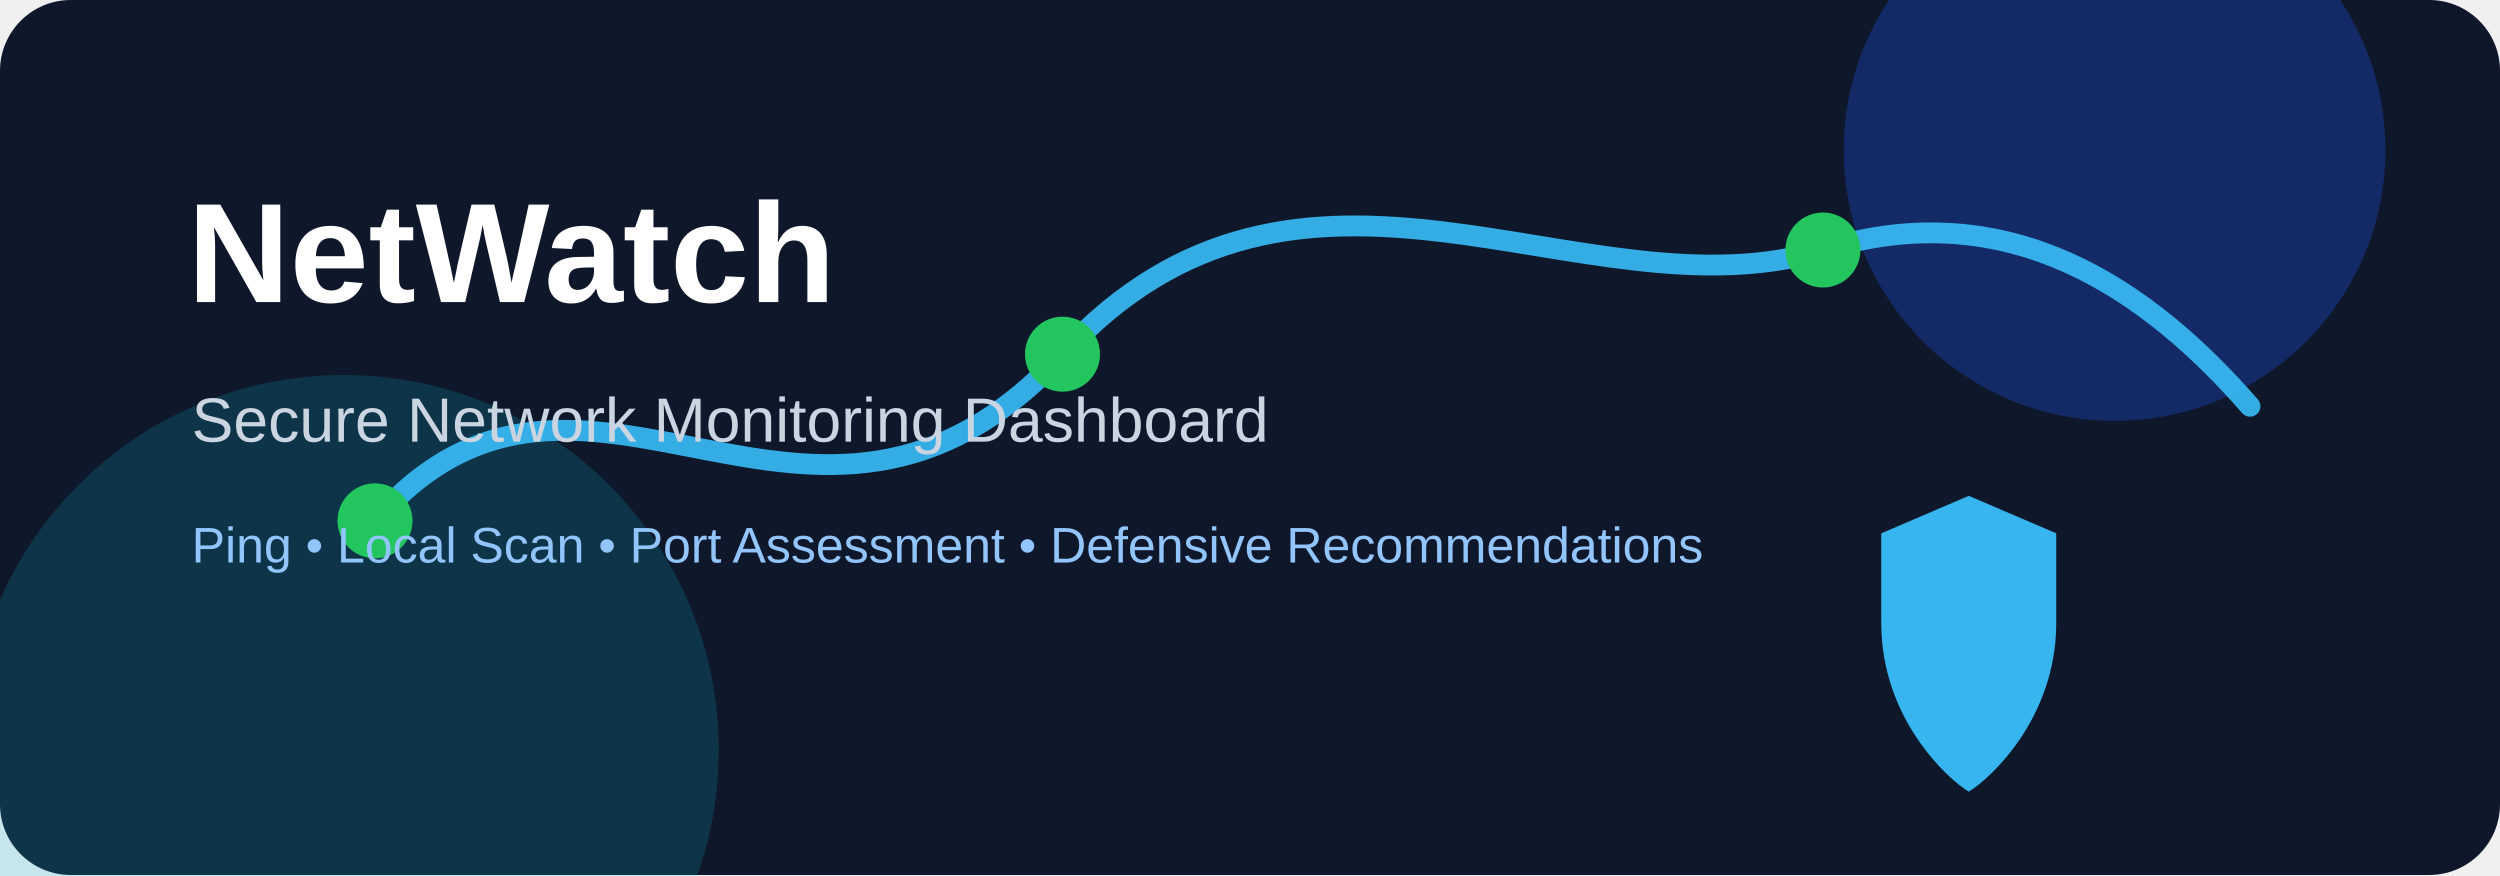
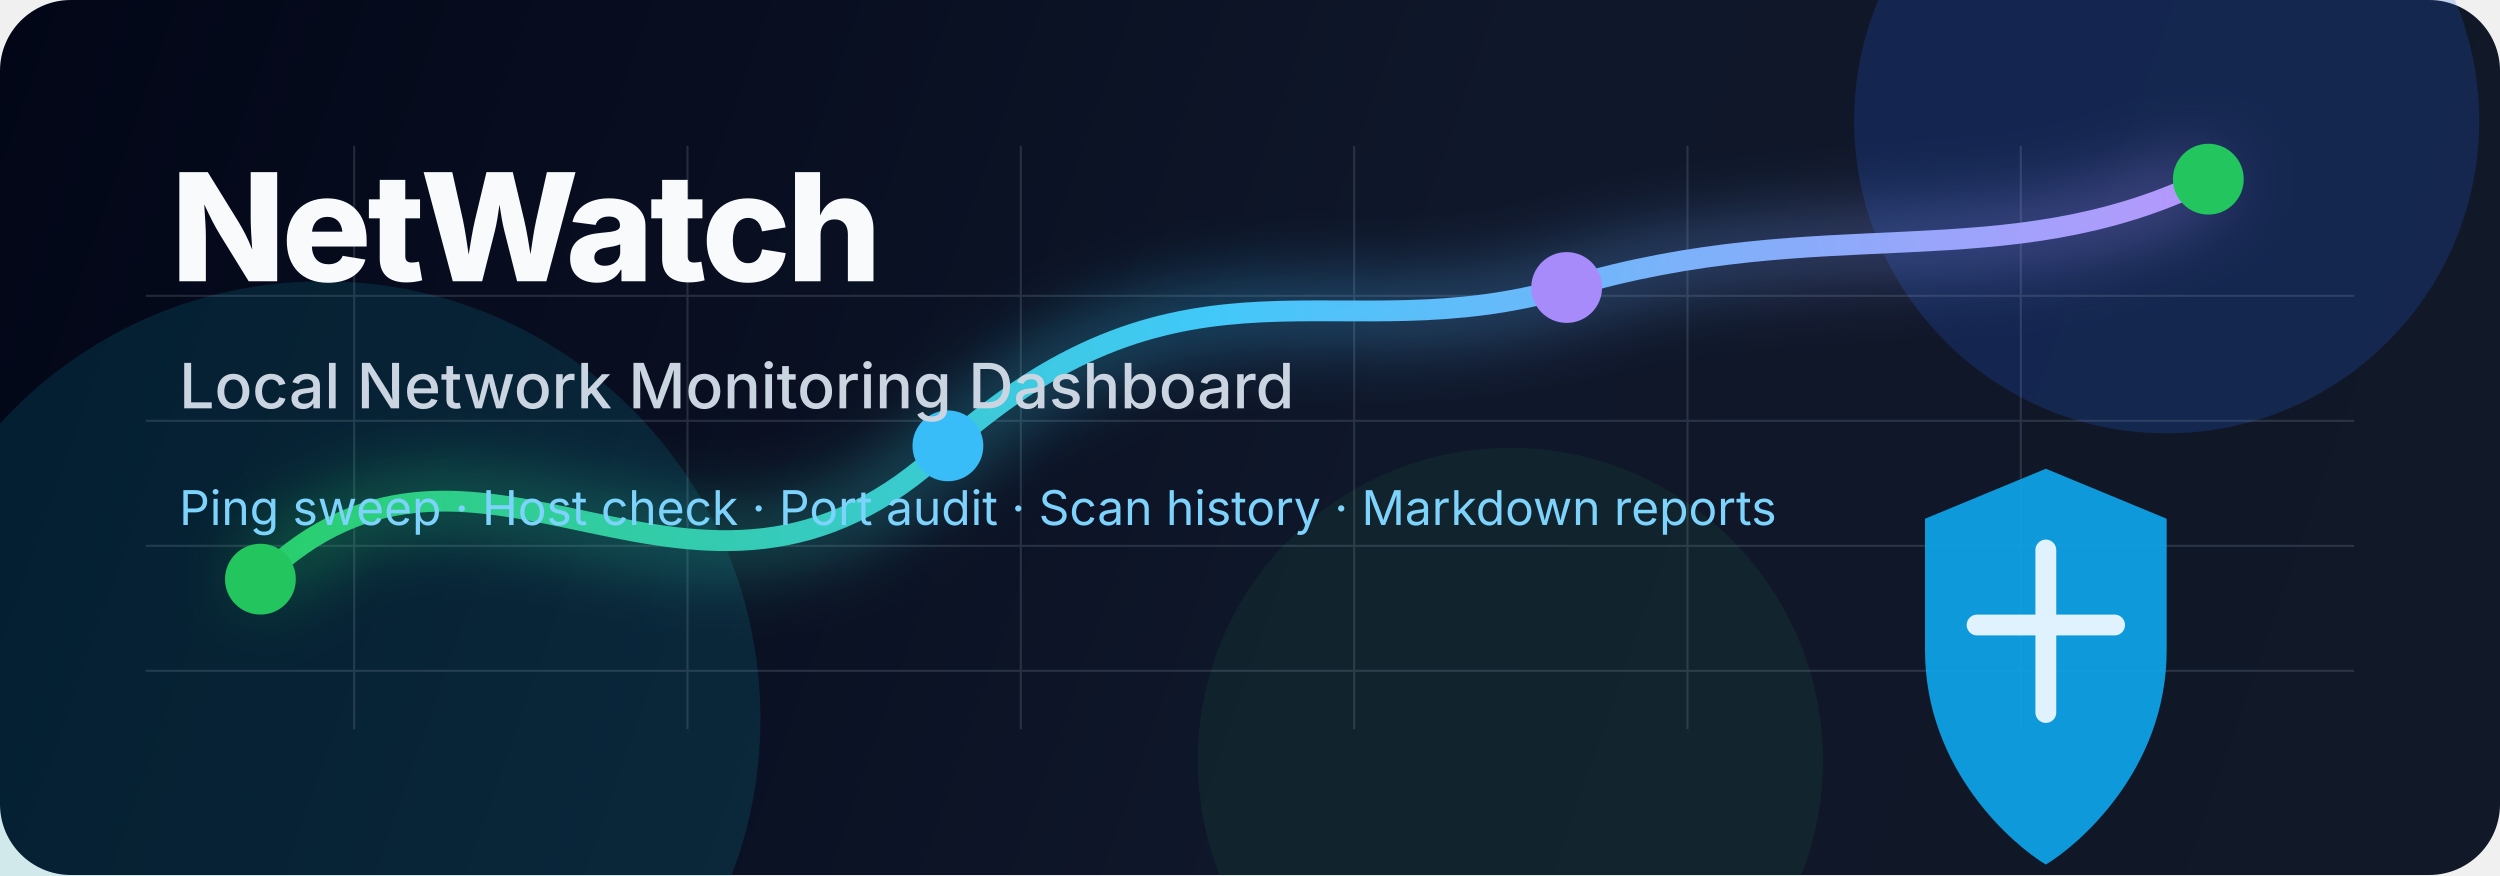
<svg xmlns="http://www.w3.org/2000/svg" width="1200" height="420" viewBox="0 0 1200 420" fill="none">
-   <rect width="1200" height="420" rx="34" fill="#0F172A" />
-   <circle cx="1015" cy="72" r="130" fill="#1D4ED8" opacity="0.35" />
-   <circle cx="165" cy="360" r="180" fill="#06B6D4" opacity="0.18" />
-   <path d="M180 250C280 135 390 300 510 170C625 45 760 155 875 120C965 92 1032 140 1080 195" stroke="#38BDF8" stroke-width="10" stroke-linecap="round" opacity="0.9" />
-   <circle cx="180" cy="250" r="18" fill="#22C55E" />
-   <circle cx="510" cy="170" r="18" fill="#22C55E" />
-   <circle cx="875" cy="120" r="18" fill="#22C55E" />
-   <path d="M945 238 l42 18 v43 c0 46 -32 75 -42 81 c-10 -6 -42 -35 -42 -81 v-43 l42 -18z" fill="#38BDF8" opacity="0.95" />
-   <text x="90" y="145" fill="white" font-family="Arial, Helvetica, sans-serif" font-size="68" font-weight="700">NetWatch</text>
-   <text x="92" y="212" fill="#CBD5E1" font-family="Arial, Helvetica, sans-serif" font-size="30">Secure Network Monitoring Dashboard</text>
-   <text x="92" y="270" fill="#93C5FD" font-family="Arial, Helvetica, sans-serif" font-size="24">Ping • Local Scan • Port Assessment • Defensive Recommendations</text>
+   <defs>
+     <linearGradient id="bg" x1="0" y1="0" x2="1200" y2="420" gradientUnits="userSpaceOnUse">
+       <stop stop-color="#020617" />
+       <stop offset="0.55" stop-color="#0F172A" />
+       <stop offset="1" stop-color="#111827" />
+     </linearGradient>
+     <linearGradient id="line" x1="130" y1="278" x2="1050" y2="118" gradientUnits="userSpaceOnUse">
+       <stop stop-color="#22C55E" />
+       <stop offset="0.5" stop-color="#38BDF8" />
+       <stop offset="1" stop-color="#A78BFA" />
+     </linearGradient>
+     <filter id="glow" x="-30" y="-30" width="1260" height="480" filterUnits="userSpaceOnUse" color-interpolation-filters="sRGB">
+       <feGaussianBlur stdDeviation="18" result="blur" />
+       <feBlend in="SourceGraphic" in2="blur" mode="screen" />
+     </filter>
+   </defs>
+   <rect width="1200" height="420" rx="34" fill="url(#bg)" />
+   <circle cx="1040" cy="58" r="150" fill="#2563EB" opacity="0.20" />
+   <circle cx="155" cy="345" r="210" fill="#06B6D4" opacity="0.13" />
+   <circle cx="725" cy="365" r="150" fill="#22C55E" opacity="0.08" />
+   <g opacity="0.20">
+     <path d="M70 322H1130" stroke="#94A3B8" />
+     <path d="M70 262H1130" stroke="#94A3B8" />
+     <path d="M70 202H1130" stroke="#94A3B8" />
+     <path d="M70 142H1130" stroke="#94A3B8" />
+     <path d="M170 70V350" stroke="#94A3B8" />
+     <path d="M330 70V350" stroke="#94A3B8" />
+     <path d="M490 70V350" stroke="#94A3B8" />
+     <path d="M650 70V350" stroke="#94A3B8" />
+     <path d="M810 70V350" stroke="#94A3B8" />
+     <path d="M970 70V350" stroke="#94A3B8" />
+   </g>
+   <path d="M125 278C230 175 333 330 455 214C570 112 642 170 752 138C876 101 962 134 1060 86" stroke="url(#line)" stroke-width="10" stroke-linecap="round" filter="url(#glow)" />
+   <g>
+     <circle cx="125" cy="278" r="17" fill="#22C55E" />
+     <circle cx="455" cy="214" r="17" fill="#38BDF8" />
+     <circle cx="752" cy="138" r="17" fill="#A78BFA" />
+     <circle cx="1060" cy="86" r="17" fill="#22C55E" />
+   </g>
+   <g transform="translate(910 225)">
+     <path d="M72 0l58 24v63c0 58-43 94-58 103C57 181 14 145 14 87V24L72 0z" fill="#0EA5E9" opacity="0.92" />
+     <path d="M72 39v78" stroke="#E0F2FE" stroke-width="10" stroke-linecap="round" />
+     <path d="M39 75h66" stroke="#E0F2FE" stroke-width="10" stroke-linecap="round" />
+   </g>
+   <text x="82" y="135" fill="#F8FAFC" font-family="Inter, Arial, Helvetica, sans-serif" font-size="72" font-weight="800" letter-spacing="-2">NetWatch</text>
+   <text x="86" y="196" fill="#CBD5E1" font-family="Inter, Arial, Helvetica, sans-serif" font-size="30" font-weight="500">Local Network Monitoring Dashboard</text>
+   <text x="86" y="252" fill="#7DD3FC" font-family="Inter, Arial, Helvetica, sans-serif" font-size="23">Ping sweep · Host check · Port audit · Scan history · Markdown reports</text>
</svg>
